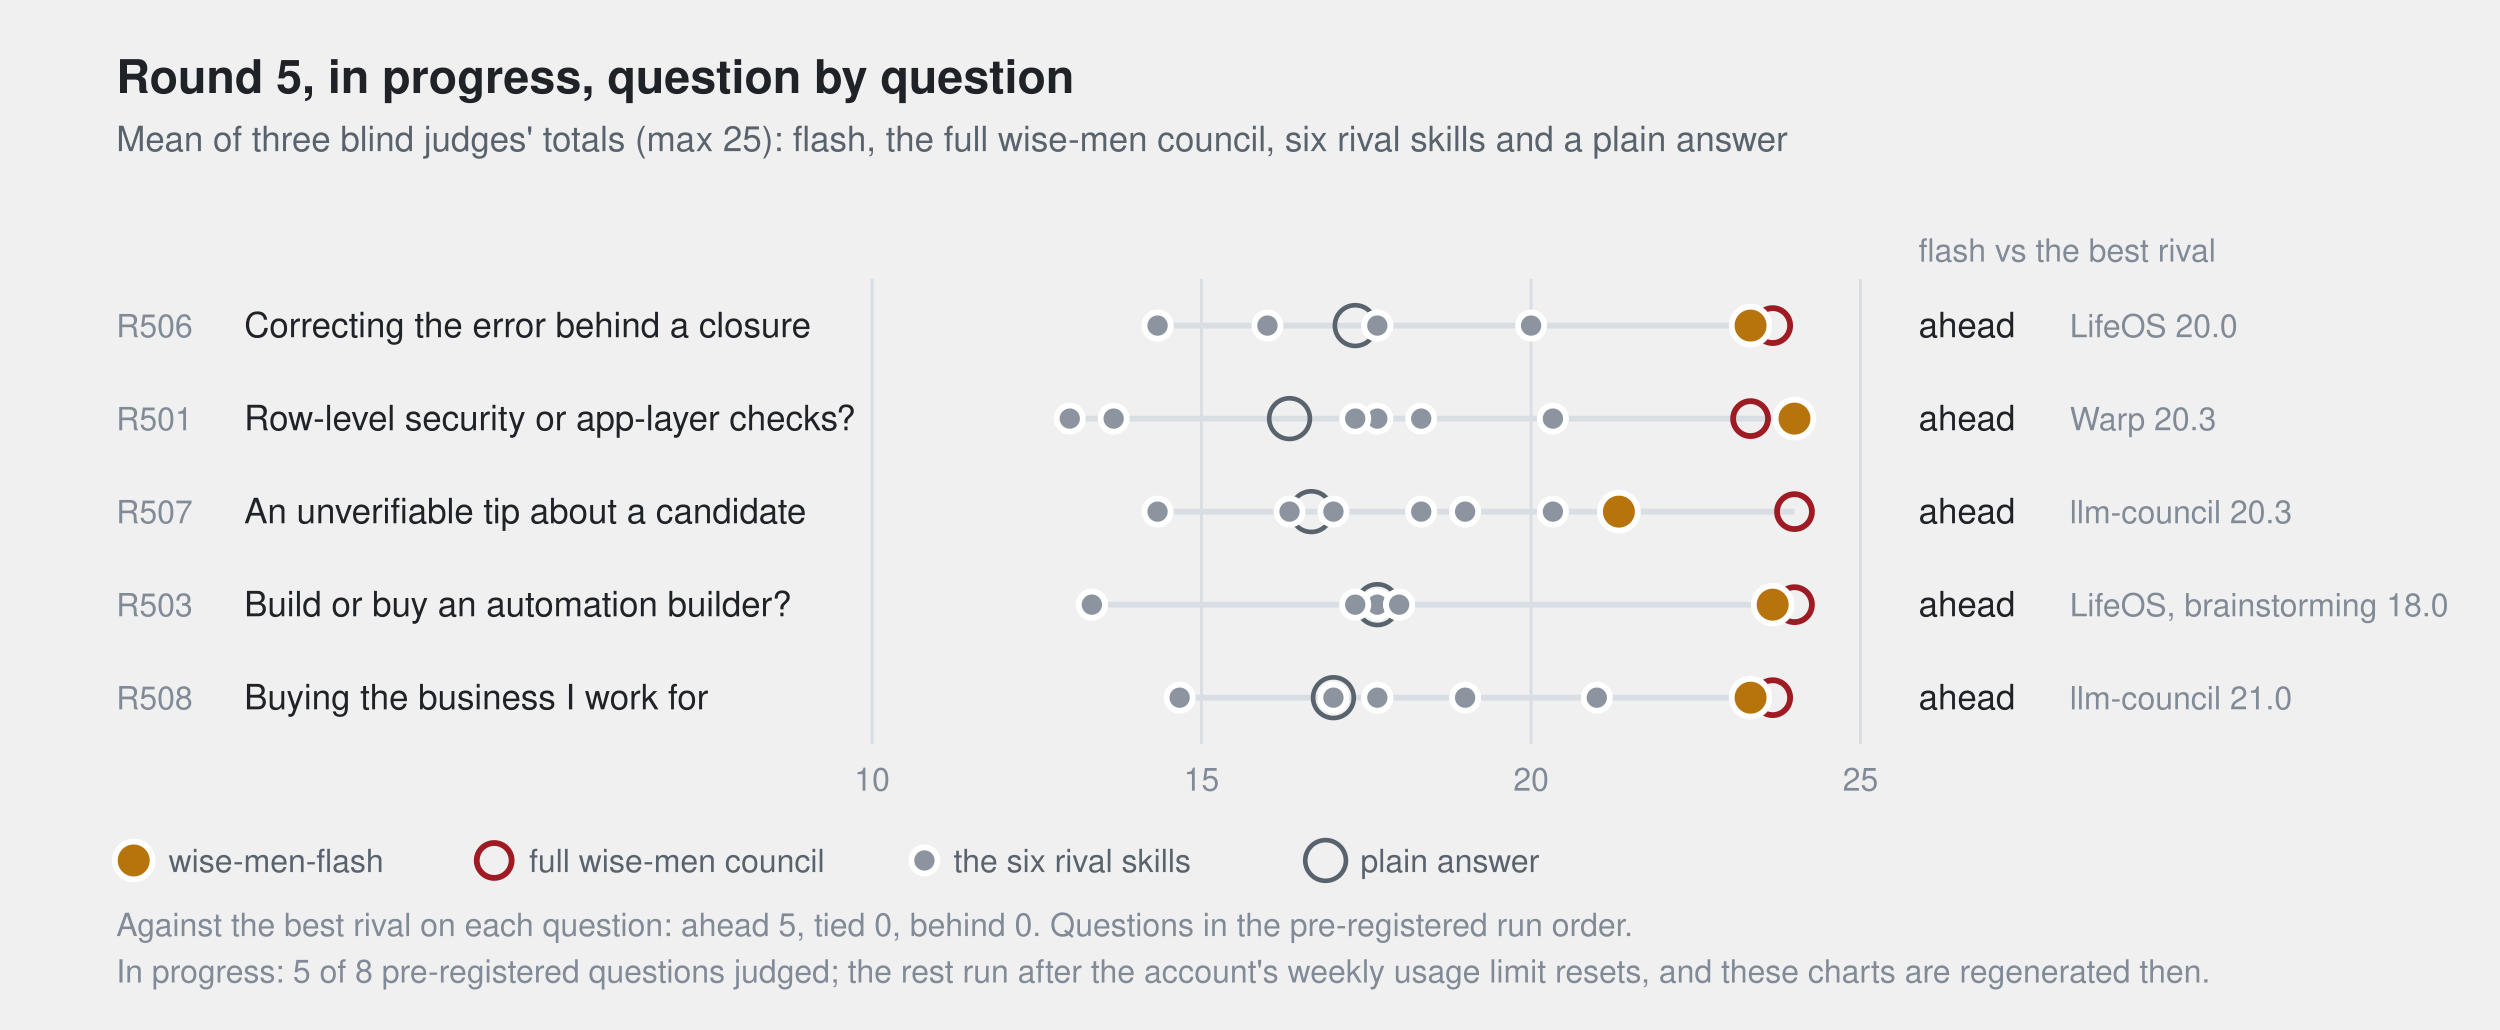
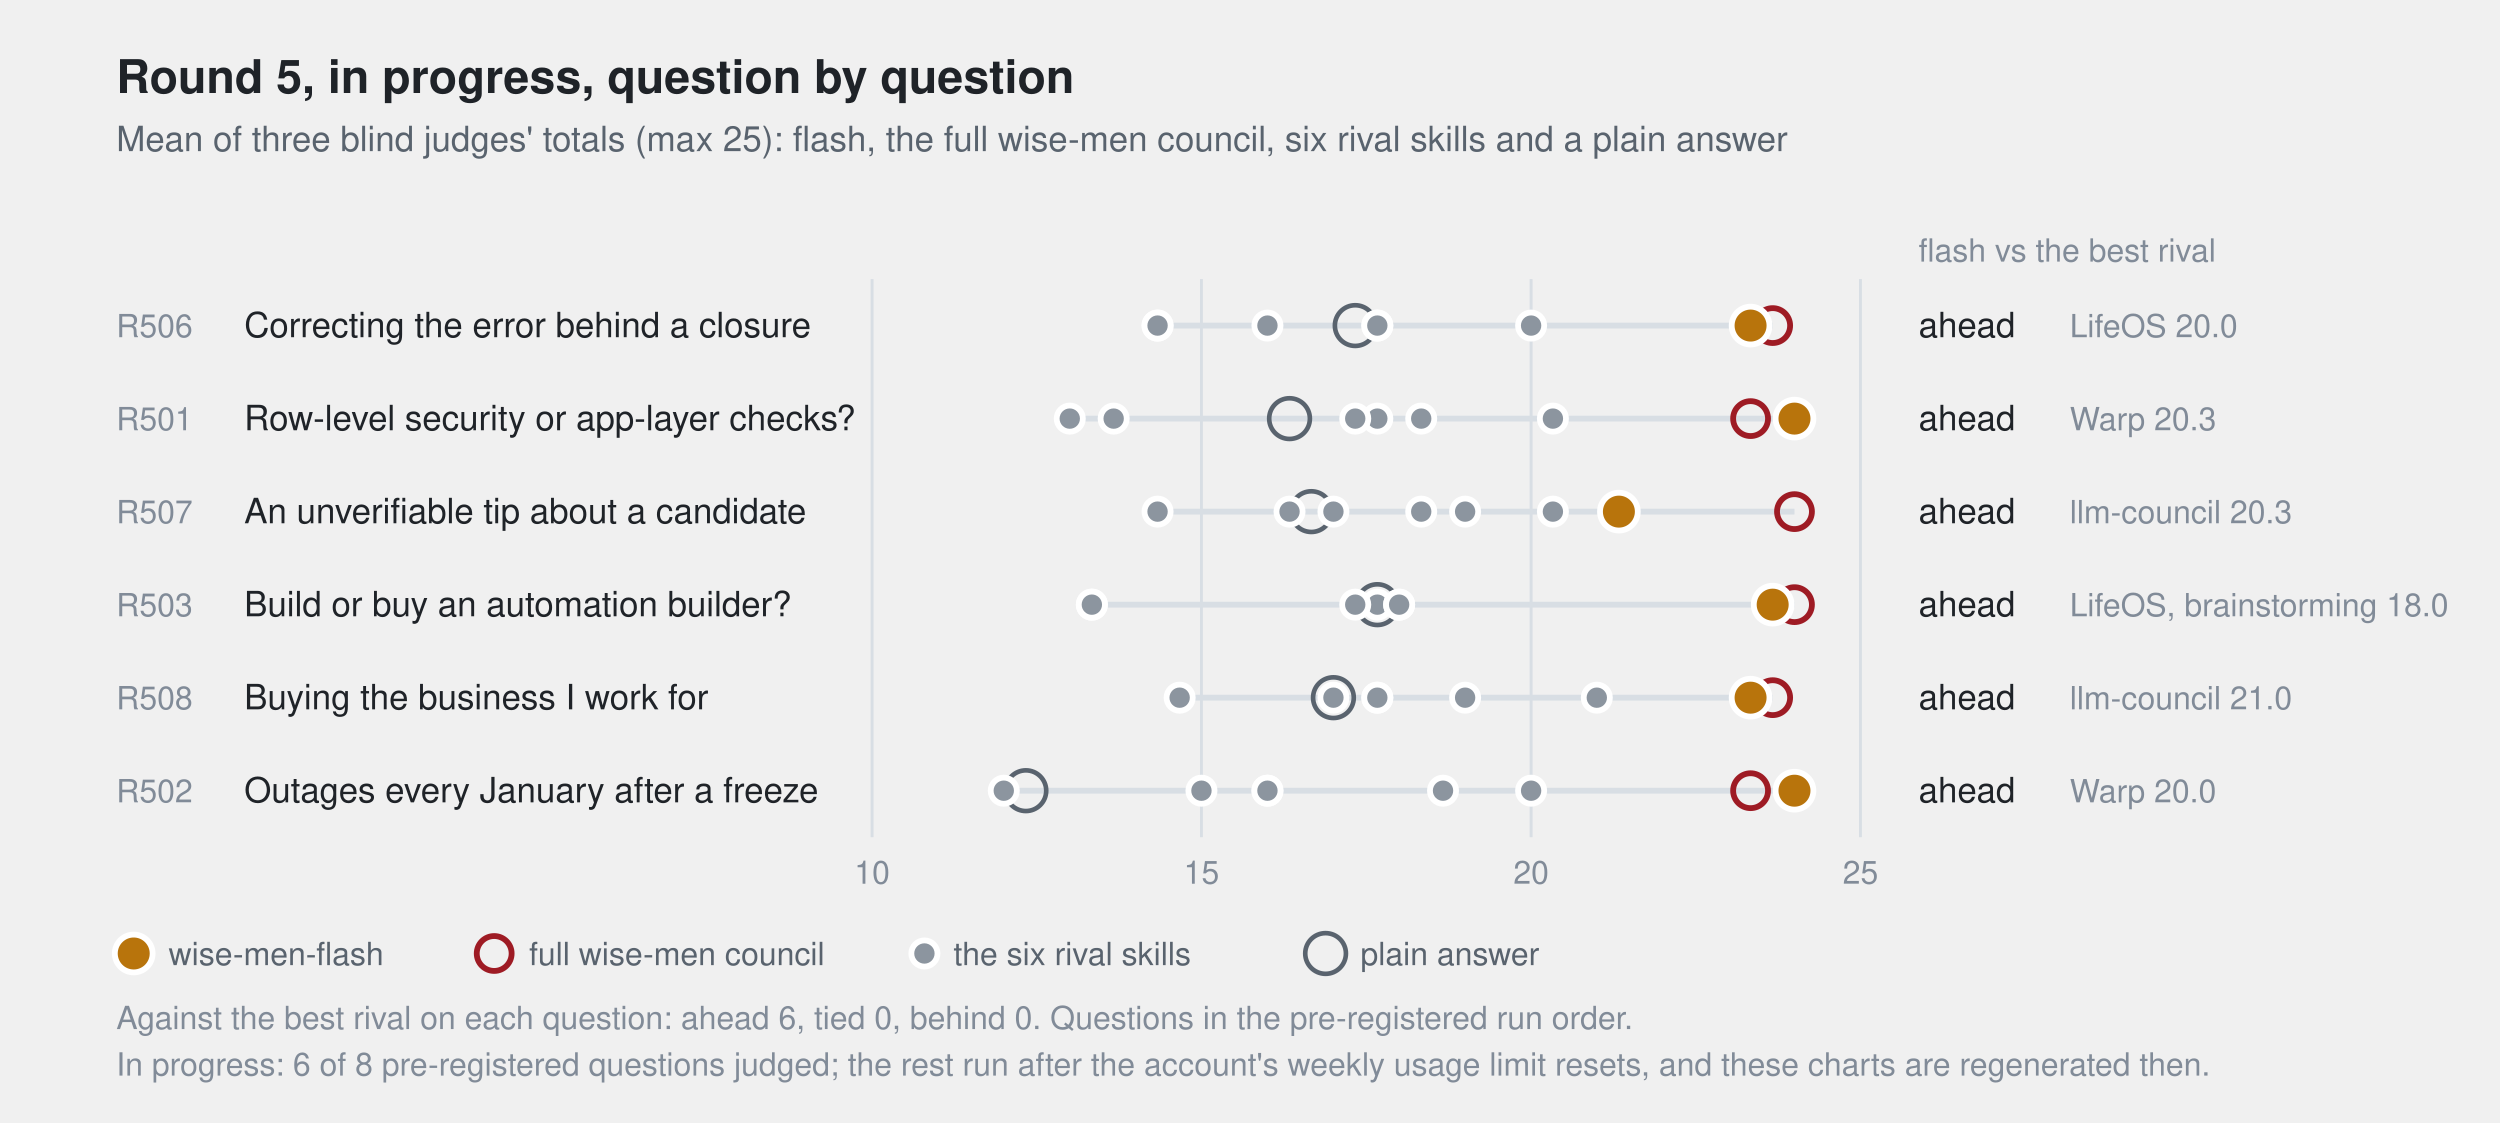
- <svg xmlns="http://www.w3.org/2000/svg" viewBox="0 0 860 354" width="860" font-family="-apple-system, BlinkMacSystemFont, 'Segoe UI', Helvetica, Arial, sans-serif">
+ <svg xmlns="http://www.w3.org/2000/svg" viewBox="0 0 860 386" width="860" font-family="-apple-system, BlinkMacSystemFont, 'Segoe UI', Helvetica, Arial, sans-serif">
  <text x="40" y="32" font-size="16" font-weight="600" fill="#1f2328" text-anchor="start">Round 5, in progress, question by question</text>
  <text x="40" y="52" font-size="12" font-weight="400" fill="#59636e" text-anchor="start">Mean of three blind judges' totals (max 25): flash, the full wise-men council, six rival skills and a plain answer</text>
  <text x="660" y="90" font-size="11" font-weight="400" fill="#818b98" text-anchor="start">flash vs the best rival</text>
-   <line x1="300" y1="96" x2="300" y2="256" stroke="#d8dee4" stroke-width="1" />
-   <text x="300" y="272" font-size="11" font-weight="400" fill="#818b98" text-anchor="middle">10</text>
-   <line x1="413.3" y1="96" x2="413.3" y2="256" stroke="#d8dee4" stroke-width="1" />
-   <text x="413.3" y="272" font-size="11" font-weight="400" fill="#818b98" text-anchor="middle">15</text>
-   <line x1="526.7" y1="96" x2="526.7" y2="256" stroke="#d8dee4" stroke-width="1" />
-   <text x="526.7" y="272" font-size="11" font-weight="400" fill="#818b98" text-anchor="middle">20</text>
-   <line x1="640" y1="96" x2="640" y2="256" stroke="#d8dee4" stroke-width="1" />
-   <text x="640" y="272" font-size="11" font-weight="400" fill="#818b98" text-anchor="middle">25</text>
+   <line x1="300" y1="96" x2="300" y2="288" stroke="#d8dee4" stroke-width="1" />
+   <text x="300" y="304" font-size="11" font-weight="400" fill="#818b98" text-anchor="middle">10</text>
+   <line x1="413.3" y1="96" x2="413.3" y2="288" stroke="#d8dee4" stroke-width="1" />
+   <text x="413.3" y="304" font-size="11" font-weight="400" fill="#818b98" text-anchor="middle">15</text>
+   <line x1="526.7" y1="96" x2="526.7" y2="288" stroke="#d8dee4" stroke-width="1" />
+   <text x="526.7" y="304" font-size="11" font-weight="400" fill="#818b98" text-anchor="middle">20</text>
+   <line x1="640" y1="96" x2="640" y2="288" stroke="#d8dee4" stroke-width="1" />
+   <text x="640" y="304" font-size="11" font-weight="400" fill="#818b98" text-anchor="middle">25</text>
  <text x="40" y="116" font-size="11" font-weight="400" fill="#818b98" text-anchor="start">R506</text>
  <text x="84" y="116" font-size="12" font-weight="400" fill="#1f2328" text-anchor="start">Correcting the error behind a closure</text>
  <line x1="398.2" y1="112" x2="609.8" y2="112" stroke="#d8dee4" stroke-width="2" />
  <circle cx="466.2" cy="112" r="7" fill="none" stroke="#59636e" stroke-width="1.6" />
  <circle cx="473.8" cy="112" r="4.5" fill="#8c959f" stroke="#ffffff" stroke-width="2" />
  <circle cx="398.2" cy="112" r="4.5" fill="#8c959f" stroke="#ffffff" stroke-width="2" />
  <circle cx="526.7" cy="112" r="4.5" fill="#8c959f" stroke="#ffffff" stroke-width="2" />
  <circle cx="436" cy="112" r="4.5" fill="#8c959f" stroke="#ffffff" stroke-width="2" />
  <circle cx="473.8" cy="112" r="4.5" fill="#8c959f" stroke="#ffffff" stroke-width="2" />
  <circle cx="398.2" cy="112" r="4.5" fill="#8c959f" stroke="#ffffff" stroke-width="2" />
  <circle cx="609.8" cy="112" r="6" fill="none" stroke="#9e1b24" stroke-width="2" />
  <circle cx="602.2" cy="112" r="6.5" fill="#b8740c" stroke="#ffffff" stroke-width="2" />
  <text x="660" y="116" font-size="12" font-weight="400" fill="#1f2328" text-anchor="start">ahead</text>
  <text x="712" y="116" font-size="11" font-weight="400" fill="#818b98" text-anchor="start">LifeOS 20.0</text>
  <text x="40" y="148" font-size="11" font-weight="400" fill="#818b98" text-anchor="start">R501</text>
  <text x="84" y="148" font-size="12" font-weight="400" fill="#1f2328" text-anchor="start">Row-level security or app-layer checks?</text>
  <line x1="368" y1="144" x2="617.3" y2="144" stroke="#d8dee4" stroke-width="2" />
  <circle cx="443.6" cy="144" r="7" fill="none" stroke="#59636e" stroke-width="1.6" />
  <circle cx="534.2" cy="144" r="4.5" fill="#8c959f" stroke="#ffffff" stroke-width="2" />
  <circle cx="473.8" cy="144" r="4.5" fill="#8c959f" stroke="#ffffff" stroke-width="2" />
  <circle cx="383.1" cy="144" r="4.5" fill="#8c959f" stroke="#ffffff" stroke-width="2" />
  <circle cx="466.2" cy="144" r="4.5" fill="#8c959f" stroke="#ffffff" stroke-width="2" />
  <circle cx="368" cy="144" r="4.5" fill="#8c959f" stroke="#ffffff" stroke-width="2" />
  <circle cx="488.9" cy="144" r="4.5" fill="#8c959f" stroke="#ffffff" stroke-width="2" />
  <circle cx="602.2" cy="144" r="6" fill="none" stroke="#9e1b24" stroke-width="2" />
  <circle cx="617.3" cy="144" r="6.5" fill="#b8740c" stroke="#ffffff" stroke-width="2" />
  <text x="660" y="148" font-size="12" font-weight="400" fill="#1f2328" text-anchor="start">ahead</text>
  <text x="712" y="148" font-size="11" font-weight="400" fill="#818b98" text-anchor="start">Warp 20.3</text>
  <text x="40" y="180" font-size="11" font-weight="400" fill="#818b98" text-anchor="start">R507</text>
  <text x="84" y="180" font-size="12" font-weight="400" fill="#1f2328" text-anchor="start">An unverifiable tip about a candidate</text>
  <line x1="398.2" y1="176" x2="617.3" y2="176" stroke="#d8dee4" stroke-width="2" />
  <circle cx="451.1" cy="176" r="7" fill="none" stroke="#59636e" stroke-width="1.6" />
  <circle cx="504" cy="176" r="4.5" fill="#8c959f" stroke="#ffffff" stroke-width="2" />
  <circle cx="534.2" cy="176" r="4.5" fill="#8c959f" stroke="#ffffff" stroke-width="2" />
  <circle cx="488.9" cy="176" r="4.5" fill="#8c959f" stroke="#ffffff" stroke-width="2" />
  <circle cx="443.6" cy="176" r="4.5" fill="#8c959f" stroke="#ffffff" stroke-width="2" />
  <circle cx="398.2" cy="176" r="4.5" fill="#8c959f" stroke="#ffffff" stroke-width="2" />
  <circle cx="458.7" cy="176" r="4.5" fill="#8c959f" stroke="#ffffff" stroke-width="2" />
  <circle cx="617.3" cy="176" r="6" fill="none" stroke="#9e1b24" stroke-width="2" />
  <circle cx="556.9" cy="176" r="6.5" fill="#b8740c" stroke="#ffffff" stroke-width="2" />
  <text x="660" y="180" font-size="12" font-weight="400" fill="#1f2328" text-anchor="start">ahead</text>
  <text x="712" y="180" font-size="11" font-weight="400" fill="#818b98" text-anchor="start">llm-council 20.3</text>
  <text x="40" y="212" font-size="11" font-weight="400" fill="#818b98" text-anchor="start">R503</text>
  <text x="84" y="212" font-size="12" font-weight="400" fill="#1f2328" text-anchor="start">Build or buy an automation builder?</text>
  <line x1="375.6" y1="208" x2="617.3" y2="208" stroke="#d8dee4" stroke-width="2" />
  <circle cx="473.8" cy="208" r="7" fill="none" stroke="#59636e" stroke-width="1.6" />
  <circle cx="473.8" cy="208" r="4.5" fill="#8c959f" stroke="#ffffff" stroke-width="2" />
  <circle cx="375.6" cy="208" r="4.5" fill="#8c959f" stroke="#ffffff" stroke-width="2" />
  <circle cx="481.3" cy="208" r="4.5" fill="#8c959f" stroke="#ffffff" stroke-width="2" />
  <circle cx="466.2" cy="208" r="4.5" fill="#8c959f" stroke="#ffffff" stroke-width="2" />
  <circle cx="481.3" cy="208" r="4.5" fill="#8c959f" stroke="#ffffff" stroke-width="2" />
  <circle cx="375.6" cy="208" r="4.5" fill="#8c959f" stroke="#ffffff" stroke-width="2" />
  <circle cx="617.3" cy="208" r="6" fill="none" stroke="#9e1b24" stroke-width="2" />
  <circle cx="609.8" cy="208" r="6.5" fill="#b8740c" stroke="#ffffff" stroke-width="2" />
  <text x="660" y="212" font-size="12" font-weight="400" fill="#1f2328" text-anchor="start">ahead</text>
  <text x="712" y="212" font-size="11" font-weight="400" fill="#818b98" text-anchor="start">LifeOS, brainstorming 18.0</text>
  <text x="40" y="244" font-size="11" font-weight="400" fill="#818b98" text-anchor="start">R508</text>
  <text x="84" y="244" font-size="12" font-weight="400" fill="#1f2328" text-anchor="start">Buying the business I work for</text>
  <line x1="405.8" y1="240" x2="609.8" y2="240" stroke="#d8dee4" stroke-width="2" />
  <circle cx="458.7" cy="240" r="7" fill="none" stroke="#59636e" stroke-width="1.6" />
  <circle cx="473.8" cy="240" r="4.5" fill="#8c959f" stroke="#ffffff" stroke-width="2" />
  <circle cx="549.3" cy="240" r="4.5" fill="#8c959f" stroke="#ffffff" stroke-width="2" />
  <circle cx="504" cy="240" r="4.5" fill="#8c959f" stroke="#ffffff" stroke-width="2" />
  <circle cx="405.8" cy="240" r="4.5" fill="#8c959f" stroke="#ffffff" stroke-width="2" />
  <circle cx="458.7" cy="240" r="4.5" fill="#8c959f" stroke="#ffffff" stroke-width="2" />
  <circle cx="473.8" cy="240" r="4.5" fill="#8c959f" stroke="#ffffff" stroke-width="2" />
  <circle cx="609.8" cy="240" r="6" fill="none" stroke="#9e1b24" stroke-width="2" />
  <circle cx="602.2" cy="240" r="6.5" fill="#b8740c" stroke="#ffffff" stroke-width="2" />
  <text x="660" y="244" font-size="12" font-weight="400" fill="#1f2328" text-anchor="start">ahead</text>
  <text x="712" y="244" font-size="11" font-weight="400" fill="#818b98" text-anchor="start">llm-council 21.0</text>
-   <circle cx="46" cy="296" r="6.5" fill="#b8740c" stroke="#ffffff" stroke-width="2" />
-   <text x="58" y="300" font-size="11" font-weight="400" fill="#59636e" text-anchor="start">wise-men-flash</text>
-   <circle cx="170" cy="296" r="6" fill="none" stroke="#9e1b24" stroke-width="2" />
-   <text x="182" y="300" font-size="11" font-weight="400" fill="#59636e" text-anchor="start">full wise-men council</text>
-   <circle cx="318" cy="296" r="4.5" fill="#8c959f" stroke="#ffffff" stroke-width="2" />
-   <text x="328" y="300" font-size="11" font-weight="400" fill="#59636e" text-anchor="start">the six rival skills</text>
-   <circle cx="456" cy="296" r="7" fill="none" stroke="#59636e" stroke-width="1.6" />
-   <text x="468" y="300" font-size="11" font-weight="400" fill="#59636e" text-anchor="start">plain answer</text>
-   <text x="40" y="322" font-size="11" font-weight="400" fill="#818b98" text-anchor="start">Against the best rival on each question: ahead 5, tied 0, behind 0. Questions in the pre-registered run order.</text>
-   <text x="40" y="338" font-size="11" font-weight="400" fill="#818b98" text-anchor="start">In progress: 5 of 8 pre-registered questions judged; the rest run after the account's weekly usage limit resets, and these charts are regenerated then.</text>
+   <text x="40" y="276" font-size="11" font-weight="400" fill="#818b98" text-anchor="start">R502</text>
+   <text x="84" y="276" font-size="12" font-weight="400" fill="#1f2328" text-anchor="start">Outages every January after a freeze</text>
+   <line x1="345.3" y1="272" x2="617.3" y2="272" stroke="#d8dee4" stroke-width="2" />
+   <circle cx="352.9" cy="272" r="7" fill="none" stroke="#59636e" stroke-width="1.6" />
+   <circle cx="526.7" cy="272" r="4.5" fill="#8c959f" stroke="#ffffff" stroke-width="2" />
+   <circle cx="413.3" cy="272" r="4.5" fill="#8c959f" stroke="#ffffff" stroke-width="2" />
+   <circle cx="496.4" cy="272" r="4.5" fill="#8c959f" stroke="#ffffff" stroke-width="2" />
+   <circle cx="436" cy="272" r="4.5" fill="#8c959f" stroke="#ffffff" stroke-width="2" />
+   <circle cx="436" cy="272" r="4.5" fill="#8c959f" stroke="#ffffff" stroke-width="2" />
+   <circle cx="345.3" cy="272" r="4.5" fill="#8c959f" stroke="#ffffff" stroke-width="2" />
+   <circle cx="602.2" cy="272" r="6" fill="none" stroke="#9e1b24" stroke-width="2" />
+   <circle cx="617.3" cy="272" r="6.5" fill="#b8740c" stroke="#ffffff" stroke-width="2" />
+   <text x="660" y="276" font-size="12" font-weight="400" fill="#1f2328" text-anchor="start">ahead</text>
+   <text x="712" y="276" font-size="11" font-weight="400" fill="#818b98" text-anchor="start">Warp 20.0</text>
+   <circle cx="46" cy="328" r="6.5" fill="#b8740c" stroke="#ffffff" stroke-width="2" />
+   <text x="58" y="332" font-size="11" font-weight="400" fill="#59636e" text-anchor="start">wise-men-flash</text>
+   <circle cx="170" cy="328" r="6" fill="none" stroke="#9e1b24" stroke-width="2" />
+   <text x="182" y="332" font-size="11" font-weight="400" fill="#59636e" text-anchor="start">full wise-men council</text>
+   <circle cx="318" cy="328" r="4.5" fill="#8c959f" stroke="#ffffff" stroke-width="2" />
+   <text x="328" y="332" font-size="11" font-weight="400" fill="#59636e" text-anchor="start">the six rival skills</text>
+   <circle cx="456" cy="328" r="7" fill="none" stroke="#59636e" stroke-width="1.6" />
+   <text x="468" y="332" font-size="11" font-weight="400" fill="#59636e" text-anchor="start">plain answer</text>
+   <text x="40" y="354" font-size="11" font-weight="400" fill="#818b98" text-anchor="start">Against the best rival on each question: ahead 6, tied 0, behind 0. Questions in the pre-registered run order.</text>
+   <text x="40" y="370" font-size="11" font-weight="400" fill="#818b98" text-anchor="start">In progress: 6 of 8 pre-registered questions judged; the rest run after the account's weekly usage limit resets, and these charts are regenerated then.</text>
</svg>
